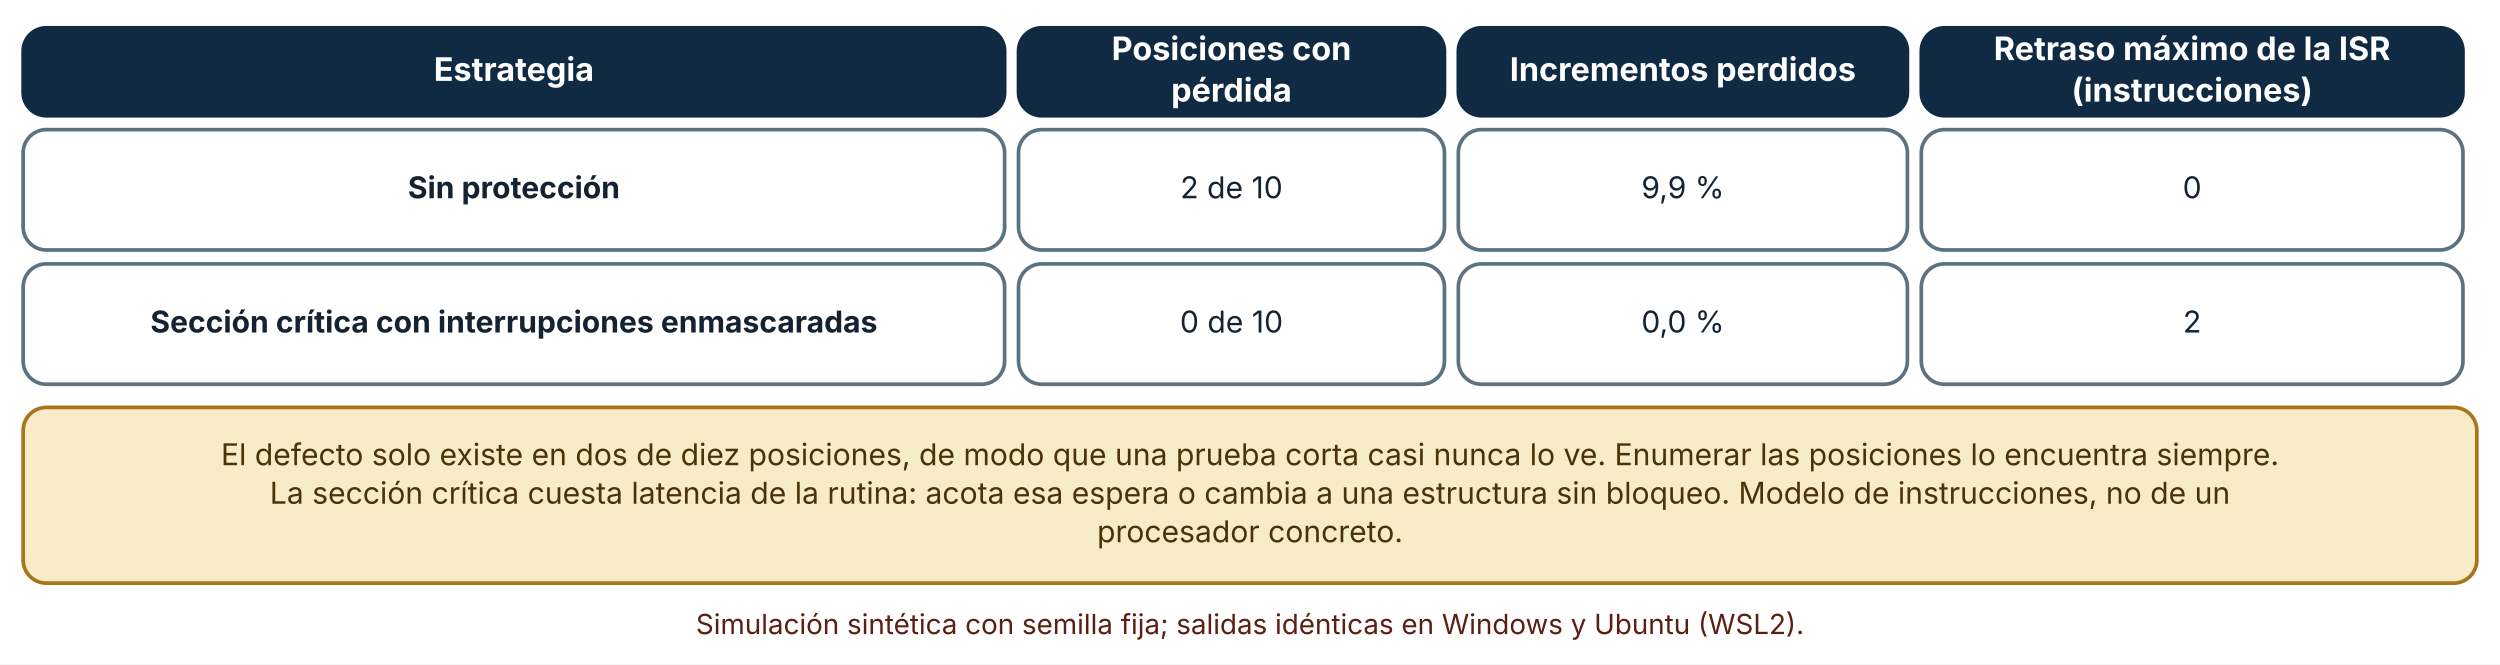
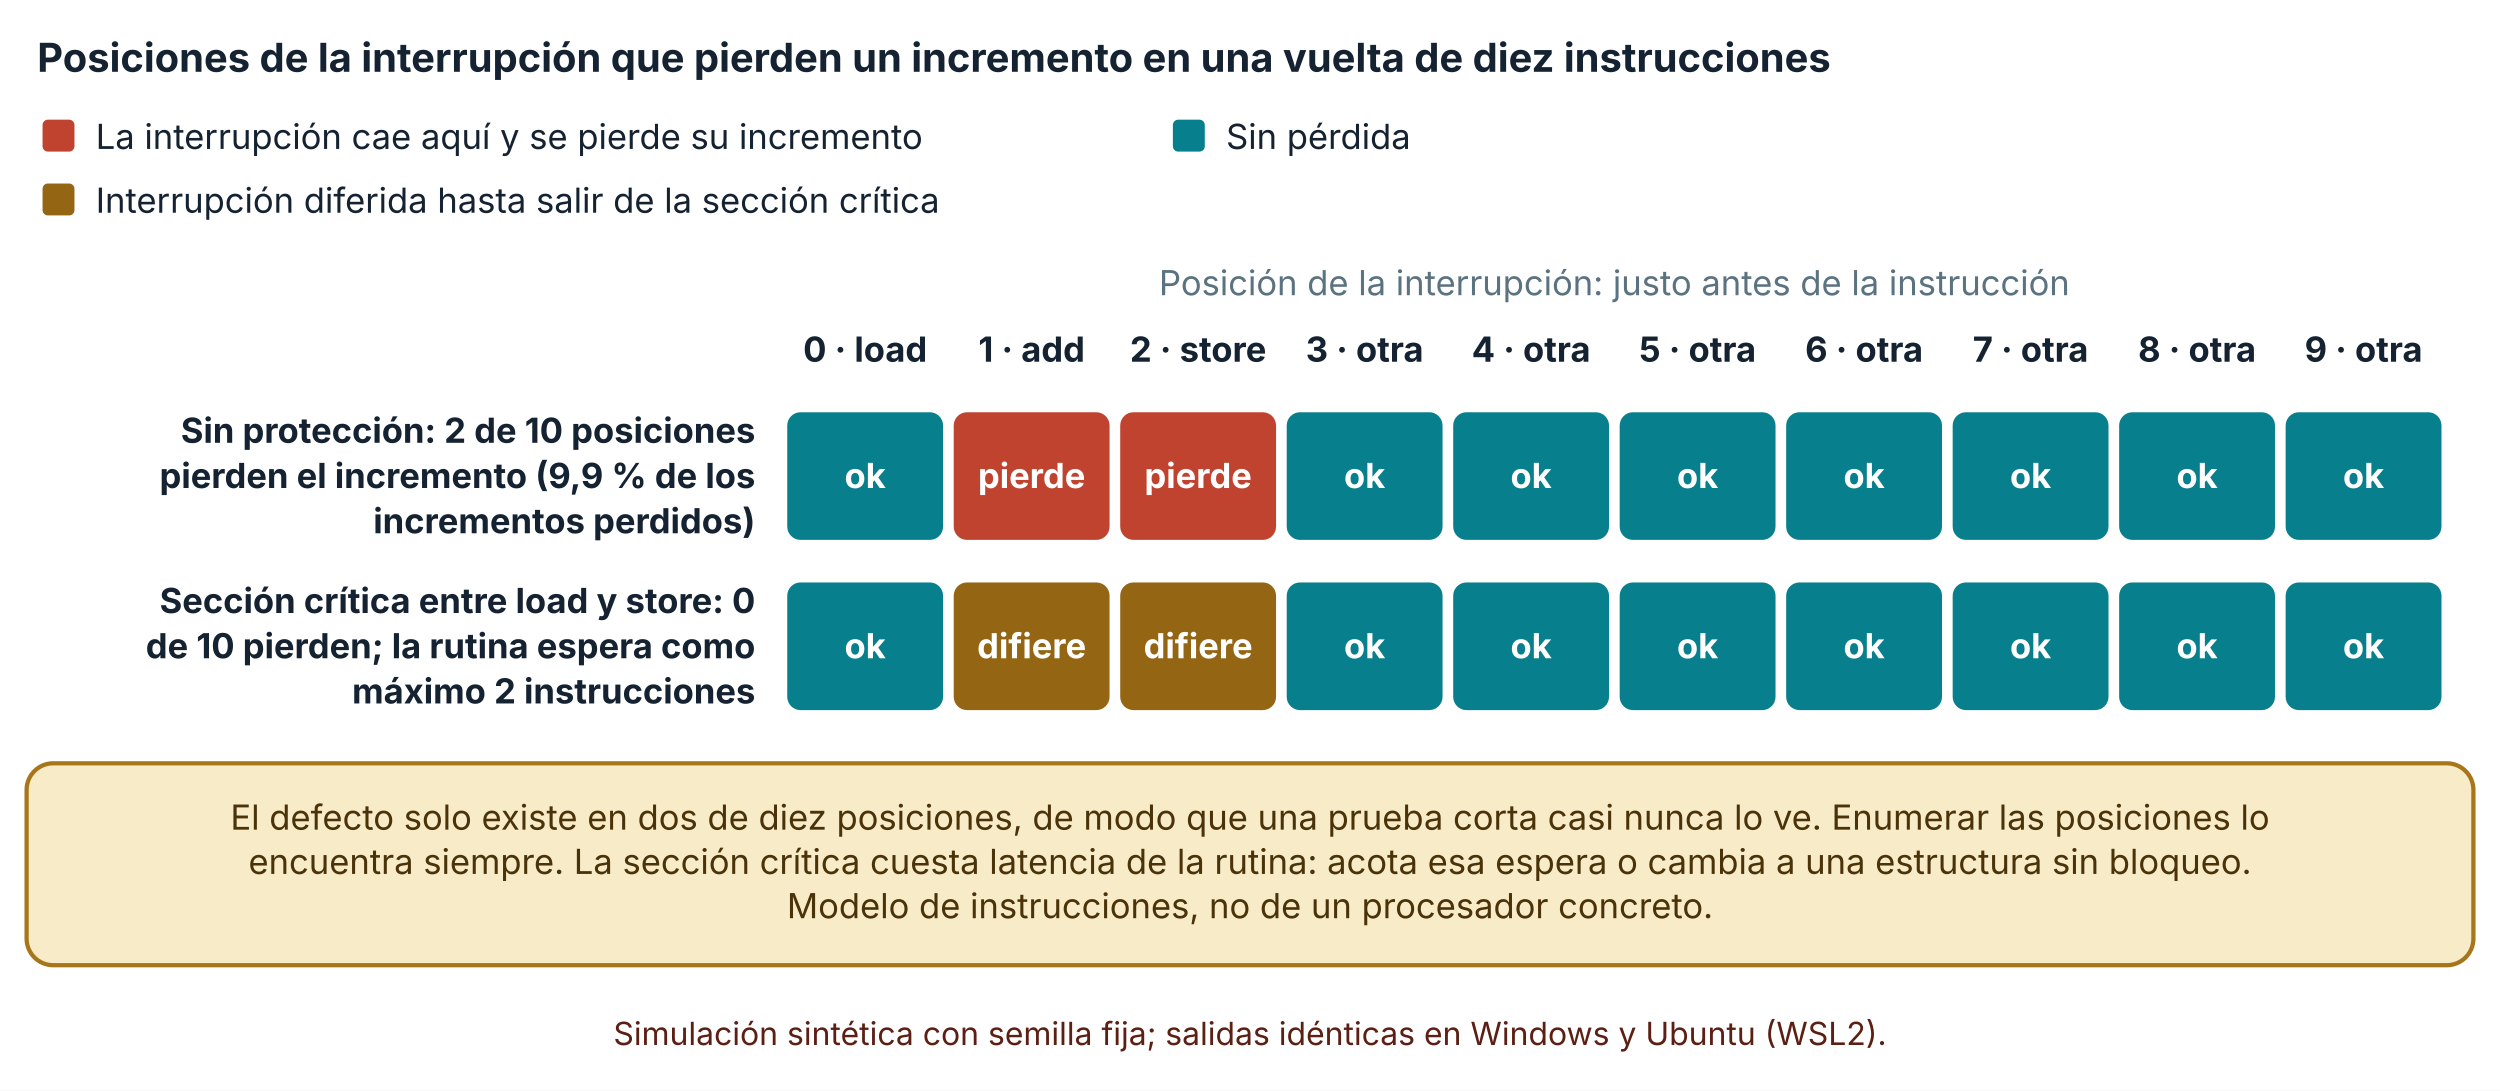
- <svg xmlns="http://www.w3.org/2000/svg" viewBox="0 0 1080 287" width="1080" height="287" role="img" aria-labelledby="t d" font-family="Inter, 'Segoe UI', system-ui, -apple-system, sans-serif">
+ <svg xmlns="http://www.w3.org/2000/svg" viewBox="0 0 940 410" width="940" height="410" role="img" aria-labelledby="t d" font-family="Inter, 'Segoe UI', system-ui, -apple-system, sans-serif">
  <defs>
    <marker id="arrow" viewBox="0 0 10 10" refX="9" refY="5" markerWidth="8" markerHeight="8" orient="auto-start-reverse">
      <path d="M0,0 L10,5 L0,10 z" fill="#32505f" />
    </marker>
    <marker id="arrow-coral" viewBox="0 0 10 10" refX="9" refY="5" markerWidth="8" markerHeight="8" orient="auto-start-reverse">
      <path d="M0,0 L10,5 L0,10 z" fill="#c0432f" />
    </marker>
  </defs>
-   <rect width="1080" height="287" fill="#ffffff" />
-   <rect x="10" y="12" width="424" height="38" rx="10" fill="#102a43" stroke="#102a43" stroke-width="1.6" />
-   <text x="222" y="34.92" font-size="14" text-anchor="middle" font-weight="700" fill="#ffffff">
-     <tspan x="222" dy="0">Estrategia</tspan>
+   <rect width="940" height="410" fill="#ffffff" />
+   <text x="14" y="27" font-size="15" text-anchor="start" font-weight="700" fill="#142231">
+     <tspan x="14" dy="0">Posiciones de la interrupción que pierden un incremento en una vuelta de diez instrucciones</tspan>
  </text>
-   <rect x="440" y="12" width="184" height="38" rx="10" fill="#102a43" stroke="#102a43" stroke-width="1.6" />
-   <text x="532" y="25.96" font-size="14" text-anchor="middle" font-weight="700" fill="#ffffff">
-     <tspan x="532" dy="0">Posiciones con</tspan>
+   <rect x="16" y="45" width="12" height="12" rx="2" fill="#c0432f" />
+   <text x="36" y="56" font-size="13" text-anchor="start" font-weight="400" fill="#142231">
+     <tspan x="36" dy="0">La interrupción cae aquí y se pierde su incremento</tspan>
  </text>
-   <text x="532" y="43.88" font-size="14" text-anchor="middle" font-weight="700" fill="#ffffff">
-     <tspan x="532" dy="0">pérdida</tspan>
+   <rect x="441" y="45" width="12" height="12" rx="2" fill="#087f8c" />
+   <text x="461" y="56" font-size="13" text-anchor="start" font-weight="400" fill="#142231">
+     <tspan x="461" dy="0">Sin pérdida</tspan>
  </text>
-   <rect x="630" y="12" width="194" height="38" rx="10" fill="#102a43" stroke="#102a43" stroke-width="1.6" />
-   <text x="727" y="34.92" font-size="14" text-anchor="middle" font-weight="700" fill="#ffffff">
-     <tspan x="727" dy="0">Incrementos perdidos</tspan>
+   <rect x="16" y="69" width="12" height="12" rx="2" fill="#946512" />
+   <text x="36" y="80" font-size="13" text-anchor="start" font-weight="400" fill="#142231">
+     <tspan x="36" dy="0">Interrupción diferida hasta salir de la sección crítica</tspan>
  </text>
-   <rect x="830" y="12" width="234" height="38" rx="10" fill="#102a43" stroke="#102a43" stroke-width="1.6" />
-   <text x="947" y="25.96" font-size="14" text-anchor="middle" font-weight="700" fill="#ffffff">
-     <tspan x="947" dy="0">Retraso máximo de la ISR</tspan>
+   <text x="607" y="111" font-size="13" text-anchor="middle" font-weight="400" fill="#5b7280">
+     <tspan x="607" dy="0">Posición de la interrupción: justo antes de la instrucción</tspan>
  </text>
-   <text x="947" y="43.88" font-size="14" text-anchor="middle" font-weight="700" fill="#ffffff">
-     <tspan x="947" dy="0">(instrucciones)</tspan>
+   <text x="325.3" y="136" font-size="13" text-anchor="middle" font-weight="700" fill="#142231">
+     <tspan x="325.3" dy="0">0 · load</tspan>
  </text>
-   <rect x="10" y="56" width="424" height="52" rx="10" fill="#ffffff" stroke="#5b7280" stroke-width="1.6" />
-   <text x="222" y="85.64" font-size="13" text-anchor="middle" font-weight="700" fill="#142231">
-     <tspan x="222" dy="0">Sin protección</tspan>
+   <text x="387.9" y="136" font-size="13" text-anchor="middle" font-weight="700" fill="#142231">
+     <tspan x="387.9" dy="0">1 · add</tspan>
  </text>
-   <rect x="440" y="56" width="184" height="52" rx="10" fill="#ffffff" stroke="#5b7280" stroke-width="1.6" />
-   <text x="532" y="85.64" font-size="13" text-anchor="middle" font-weight="400" fill="#142231">
-     <tspan x="532" dy="0">2 de 10</tspan>
+   <text x="450.5" y="136" font-size="13" text-anchor="middle" font-weight="700" fill="#142231">
+     <tspan x="450.5" dy="0">2 · store</tspan>
  </text>
-   <rect x="630" y="56" width="194" height="52" rx="10" fill="#ffffff" stroke="#5b7280" stroke-width="1.6" />
-   <text x="727" y="85.64" font-size="13" text-anchor="middle" font-weight="400" fill="#142231">
-     <tspan x="727" dy="0">9,9 %</tspan>
+   <text x="513.1" y="136" font-size="13" text-anchor="middle" font-weight="700" fill="#142231">
+     <tspan x="513.1" dy="0">3 · otra</tspan>
  </text>
-   <rect x="830" y="56" width="234" height="52" rx="10" fill="#ffffff" stroke="#5b7280" stroke-width="1.6" />
-   <text x="947" y="85.64" font-size="13" text-anchor="middle" font-weight="400" fill="#142231">
-     <tspan x="947" dy="0">0</tspan>
+   <text x="575.7" y="136" font-size="13" text-anchor="middle" font-weight="700" fill="#142231">
+     <tspan x="575.7" dy="0">4 · otra</tspan>
  </text>
-   <rect x="10" y="114" width="424" height="52" rx="10" fill="#ffffff" stroke="#5b7280" stroke-width="1.6" />
-   <text x="222" y="143.64" font-size="13" text-anchor="middle" font-weight="700" fill="#142231">
-     <tspan x="222" dy="0">Sección crítica con interrupciones enmascaradas</tspan>
+   <text x="638.3" y="136" font-size="13" text-anchor="middle" font-weight="700" fill="#142231">
+     <tspan x="638.3" dy="0">5 · otra</tspan>
  </text>
-   <rect x="440" y="114" width="184" height="52" rx="10" fill="#ffffff" stroke="#5b7280" stroke-width="1.6" />
-   <text x="532" y="143.64" font-size="13" text-anchor="middle" font-weight="400" fill="#142231">
-     <tspan x="532" dy="0">0 de 10</tspan>
+   <text x="700.9" y="136" font-size="13" text-anchor="middle" font-weight="700" fill="#142231">
+     <tspan x="700.9" dy="0">6 · otra</tspan>
  </text>
-   <rect x="630" y="114" width="194" height="52" rx="10" fill="#ffffff" stroke="#5b7280" stroke-width="1.6" />
-   <text x="727" y="143.64" font-size="13" text-anchor="middle" font-weight="400" fill="#142231">
-     <tspan x="727" dy="0">0,0 %</tspan>
+   <text x="763.5" y="136" font-size="13" text-anchor="middle" font-weight="700" fill="#142231">
+     <tspan x="763.5" dy="0">7 · otra</tspan>
  </text>
-   <rect x="830" y="114" width="234" height="52" rx="10" fill="#ffffff" stroke="#5b7280" stroke-width="1.6" />
-   <text x="947" y="143.64" font-size="13" text-anchor="middle" font-weight="400" fill="#142231">
-     <tspan x="947" dy="0">2</tspan>
+   <text x="826.1" y="136" font-size="13" text-anchor="middle" font-weight="700" fill="#142231">
+     <tspan x="826.1" dy="0">8 · otra</tspan>
  </text>
-   <rect x="10" y="176" width="1060" height="75.92" rx="10" fill="#f7ebc8" stroke="#a8761a" stroke-width="1.6" />
-   <text x="540" y="200.96" font-size="13" text-anchor="middle" font-weight="400" fill="#4a3209">
-     <tspan x="540" dy="0">El defecto solo existe en dos de diez posiciones, de modo que una prueba corta casi nunca lo ve. Enumerar las posiciones lo encuentra siempre.</tspan>
+   <text x="888.7" y="136" font-size="13" text-anchor="middle" font-weight="700" fill="#142231">
+     <tspan x="888.7" dy="0">9 · otra</tspan>
  </text>
-   <text x="540" y="217.6" font-size="13" text-anchor="middle" font-weight="400" fill="#4a3209">
-     <tspan x="540" dy="0">La sección crítica cuesta latencia de la rutina: acota esa espera o cambia a una estructura sin bloqueo. Modelo de instrucciones, no de un</tspan>
+   <text x="284" y="166.5" font-size="13" text-anchor="end" font-weight="700" fill="#142231">
+     <tspan x="284" dy="0">Sin protección: 2 de 10 posiciones</tspan>
  </text>
-   <text x="540" y="234.24" font-size="13" text-anchor="middle" font-weight="400" fill="#4a3209">
-     <tspan x="540" dy="0">procesador concreto.</tspan>
+   <text x="284" y="183.5" font-size="13" text-anchor="end" font-weight="700" fill="#142231">
+     <tspan x="284" dy="0">pierden el incremento (9,9 % de los</tspan>
  </text>
-   <text x="540" y="273.92" font-size="12" text-anchor="middle" font-weight="400" fill="#5c1f14">
-     <tspan x="540" dy="0">Simulación sintética con semilla fija; salidas idénticas en Windows y Ubuntu (WSL2).</tspan>
+   <text x="284" y="200.5" font-size="13" text-anchor="end" font-weight="700" fill="#142231">
+     <tspan x="284" dy="0">incrementos perdidos)</tspan>
+   </text>
+   <text x="284" y="230.5" font-size="13" text-anchor="end" font-weight="700" fill="#142231">
+     <tspan x="284" dy="0">Sección crítica entre load y store: 0</tspan>
+   </text>
+   <text x="284" y="247.5" font-size="13" text-anchor="end" font-weight="700" fill="#142231">
+     <tspan x="284" dy="0">de 10 pierden; la rutina espera como</tspan>
+   </text>
+   <text x="284" y="264.5" font-size="13" text-anchor="end" font-weight="700" fill="#142231">
+     <tspan x="284" dy="0">máximo 2 instrucciones</tspan>
+   </text>
+   <rect x="296" y="155" width="58.6" height="48" rx="5" fill="#087f8c" />
+   <text x="325.3" y="183.5" font-size="13" text-anchor="middle" font-weight="700" fill="#ffffff">
+     <tspan x="325.3" dy="0">ok</tspan>
+   </text>
+   <rect x="358.6" y="155" width="58.6" height="48" rx="5" fill="#c0432f" />
+   <text x="387.9" y="183.5" font-size="13" text-anchor="middle" font-weight="700" fill="#ffffff">
+     <tspan x="387.9" dy="0">pierde</tspan>
+   </text>
+   <rect x="421.2" y="155" width="58.6" height="48" rx="5" fill="#c0432f" />
+   <text x="450.5" y="183.5" font-size="13" text-anchor="middle" font-weight="700" fill="#ffffff">
+     <tspan x="450.5" dy="0">pierde</tspan>
+   </text>
+   <rect x="483.8" y="155" width="58.6" height="48" rx="5" fill="#087f8c" />
+   <text x="513.1" y="183.5" font-size="13" text-anchor="middle" font-weight="700" fill="#ffffff">
+     <tspan x="513.1" dy="0">ok</tspan>
+   </text>
+   <rect x="546.4" y="155" width="58.6" height="48" rx="5" fill="#087f8c" />
+   <text x="575.7" y="183.5" font-size="13" text-anchor="middle" font-weight="700" fill="#ffffff">
+     <tspan x="575.7" dy="0">ok</tspan>
+   </text>
+   <rect x="609" y="155" width="58.6" height="48" rx="5" fill="#087f8c" />
+   <text x="638.3" y="183.5" font-size="13" text-anchor="middle" font-weight="700" fill="#ffffff">
+     <tspan x="638.3" dy="0">ok</tspan>
+   </text>
+   <rect x="671.6" y="155" width="58.6" height="48" rx="5" fill="#087f8c" />
+   <text x="700.9" y="183.5" font-size="13" text-anchor="middle" font-weight="700" fill="#ffffff">
+     <tspan x="700.9" dy="0">ok</tspan>
+   </text>
+   <rect x="734.2" y="155" width="58.6" height="48" rx="5" fill="#087f8c" />
+   <text x="763.5" y="183.5" font-size="13" text-anchor="middle" font-weight="700" fill="#ffffff">
+     <tspan x="763.5" dy="0">ok</tspan>
+   </text>
+   <rect x="796.8" y="155" width="58.6" height="48" rx="5" fill="#087f8c" />
+   <text x="826.1" y="183.5" font-size="13" text-anchor="middle" font-weight="700" fill="#ffffff">
+     <tspan x="826.1" dy="0">ok</tspan>
+   </text>
+   <rect x="859.4" y="155" width="58.6" height="48" rx="5" fill="#087f8c" />
+   <text x="888.7" y="183.5" font-size="13" text-anchor="middle" font-weight="700" fill="#ffffff">
+     <tspan x="888.7" dy="0">ok</tspan>
+   </text>
+   <rect x="296" y="219" width="58.6" height="48" rx="5" fill="#087f8c" />
+   <text x="325.3" y="247.5" font-size="13" text-anchor="middle" font-weight="700" fill="#ffffff">
+     <tspan x="325.3" dy="0">ok</tspan>
+   </text>
+   <rect x="358.6" y="219" width="58.6" height="48" rx="5" fill="#946512" />
+   <text x="387.9" y="247.5" font-size="13" text-anchor="middle" font-weight="700" fill="#ffffff">
+     <tspan x="387.9" dy="0">difiere</tspan>
+   </text>
+   <rect x="421.2" y="219" width="58.6" height="48" rx="5" fill="#946512" />
+   <text x="450.5" y="247.5" font-size="13" text-anchor="middle" font-weight="700" fill="#ffffff">
+     <tspan x="450.5" dy="0">difiere</tspan>
+   </text>
+   <rect x="483.8" y="219" width="58.6" height="48" rx="5" fill="#087f8c" />
+   <text x="513.1" y="247.5" font-size="13" text-anchor="middle" font-weight="700" fill="#ffffff">
+     <tspan x="513.1" dy="0">ok</tspan>
+   </text>
+   <rect x="546.4" y="219" width="58.6" height="48" rx="5" fill="#087f8c" />
+   <text x="575.7" y="247.5" font-size="13" text-anchor="middle" font-weight="700" fill="#ffffff">
+     <tspan x="575.7" dy="0">ok</tspan>
+   </text>
+   <rect x="609" y="219" width="58.6" height="48" rx="5" fill="#087f8c" />
+   <text x="638.3" y="247.5" font-size="13" text-anchor="middle" font-weight="700" fill="#ffffff">
+     <tspan x="638.3" dy="0">ok</tspan>
+   </text>
+   <rect x="671.6" y="219" width="58.6" height="48" rx="5" fill="#087f8c" />
+   <text x="700.9" y="247.5" font-size="13" text-anchor="middle" font-weight="700" fill="#ffffff">
+     <tspan x="700.9" dy="0">ok</tspan>
+   </text>
+   <rect x="734.2" y="219" width="58.6" height="48" rx="5" fill="#087f8c" />
+   <text x="763.5" y="247.5" font-size="13" text-anchor="middle" font-weight="700" fill="#ffffff">
+     <tspan x="763.5" dy="0">ok</tspan>
+   </text>
+   <rect x="796.8" y="219" width="58.6" height="48" rx="5" fill="#087f8c" />
+   <text x="826.1" y="247.5" font-size="13" text-anchor="middle" font-weight="700" fill="#ffffff">
+     <tspan x="826.1" dy="0">ok</tspan>
+   </text>
+   <rect x="859.4" y="219" width="58.6" height="48" rx="5" fill="#087f8c" />
+   <text x="888.7" y="247.5" font-size="13" text-anchor="middle" font-weight="700" fill="#ffffff">
+     <tspan x="888.7" dy="0">ok</tspan>
+   </text>
+   <rect x="10" y="287" width="920" height="75.92" rx="10" fill="#f7ebc8" stroke="#a8761a" stroke-width="1.6" />
+   <text x="470" y="311.96" font-size="13" text-anchor="middle" font-weight="400" fill="#4a3209">
+     <tspan x="470" dy="0">El defecto solo existe en dos de diez posiciones, de modo que una prueba corta casi nunca lo ve. Enumerar las posiciones lo</tspan>
+   </text>
+   <text x="470" y="328.6" font-size="13" text-anchor="middle" font-weight="400" fill="#4a3209">
+     <tspan x="470" dy="0">encuentra siempre. La sección crítica cuesta latencia de la rutina: acota esa espera o cambia a una estructura sin bloqueo.</tspan>
+   </text>
+   <text x="470" y="345.24" font-size="13" text-anchor="middle" font-weight="400" fill="#4a3209">
+     <tspan x="470" dy="0">Modelo de instrucciones, no de un procesador concreto.</tspan>
+   </text>
+   <text x="470" y="392.92" font-size="12" text-anchor="middle" font-weight="400" fill="#5c1f14">
+     <tspan x="470" dy="0">Simulación sintética con semilla fija; salidas idénticas en Windows y Ubuntu (WSL2).</tspan>
  </text>
</svg>
